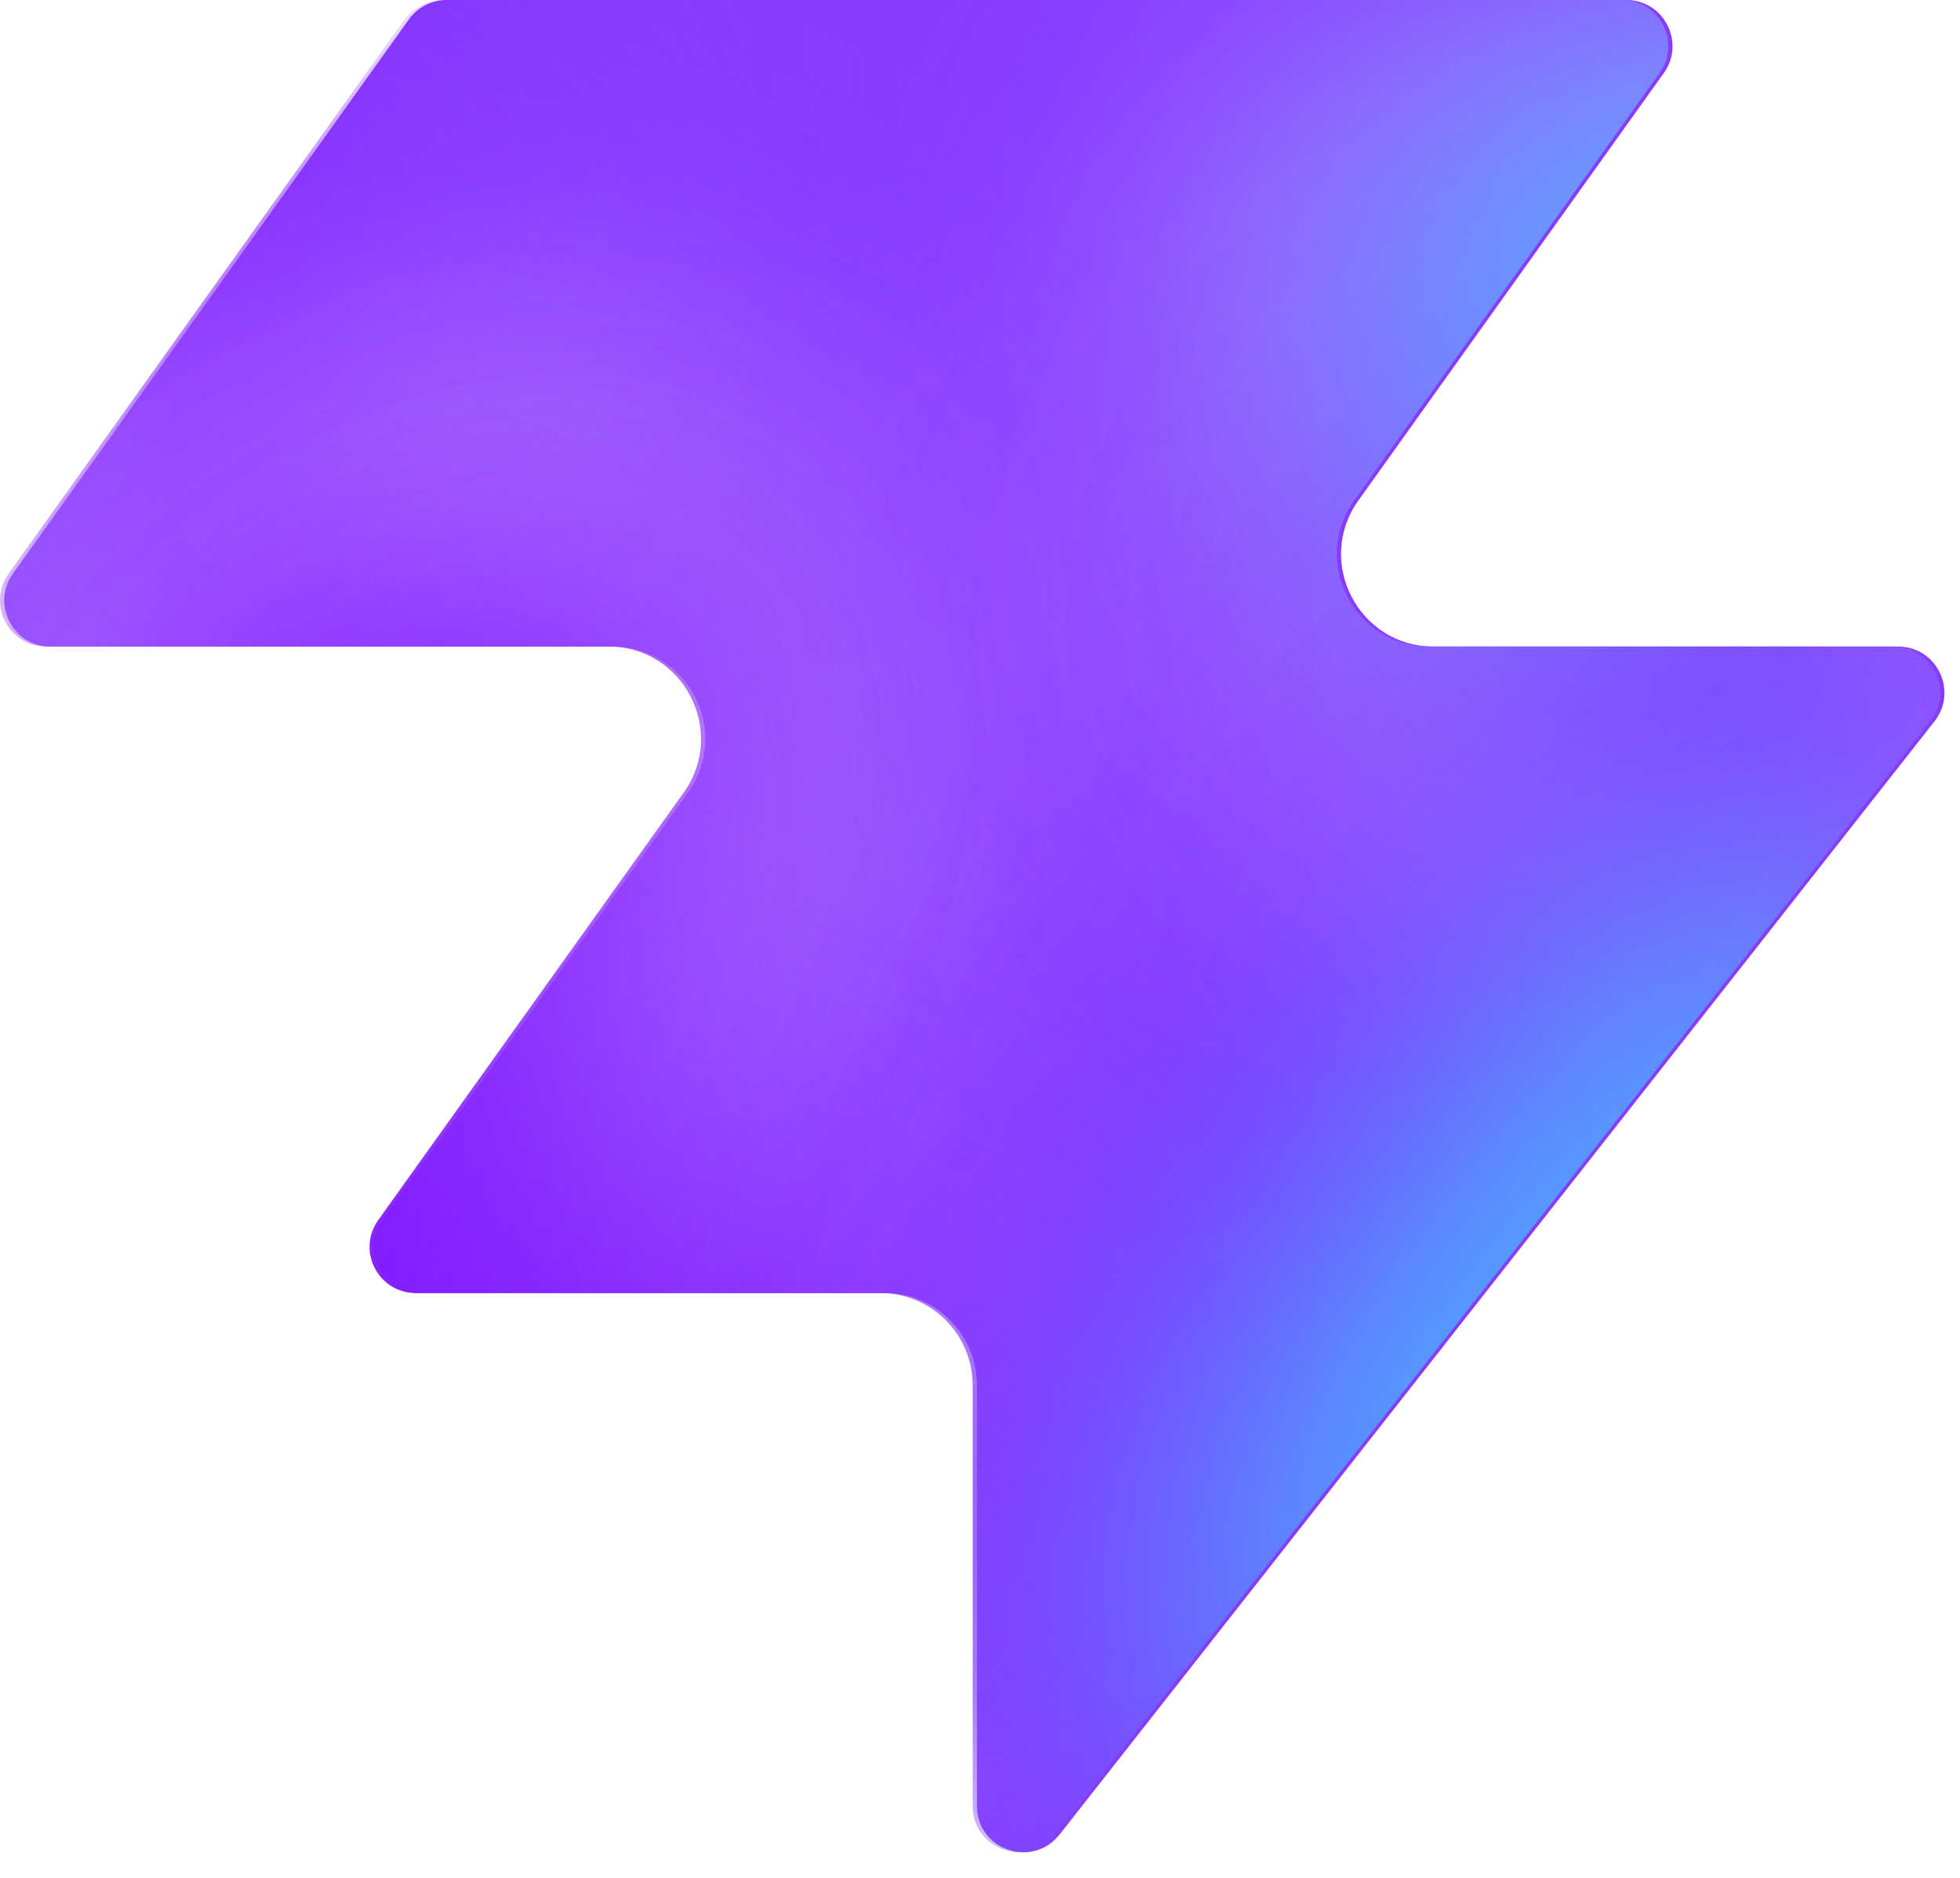
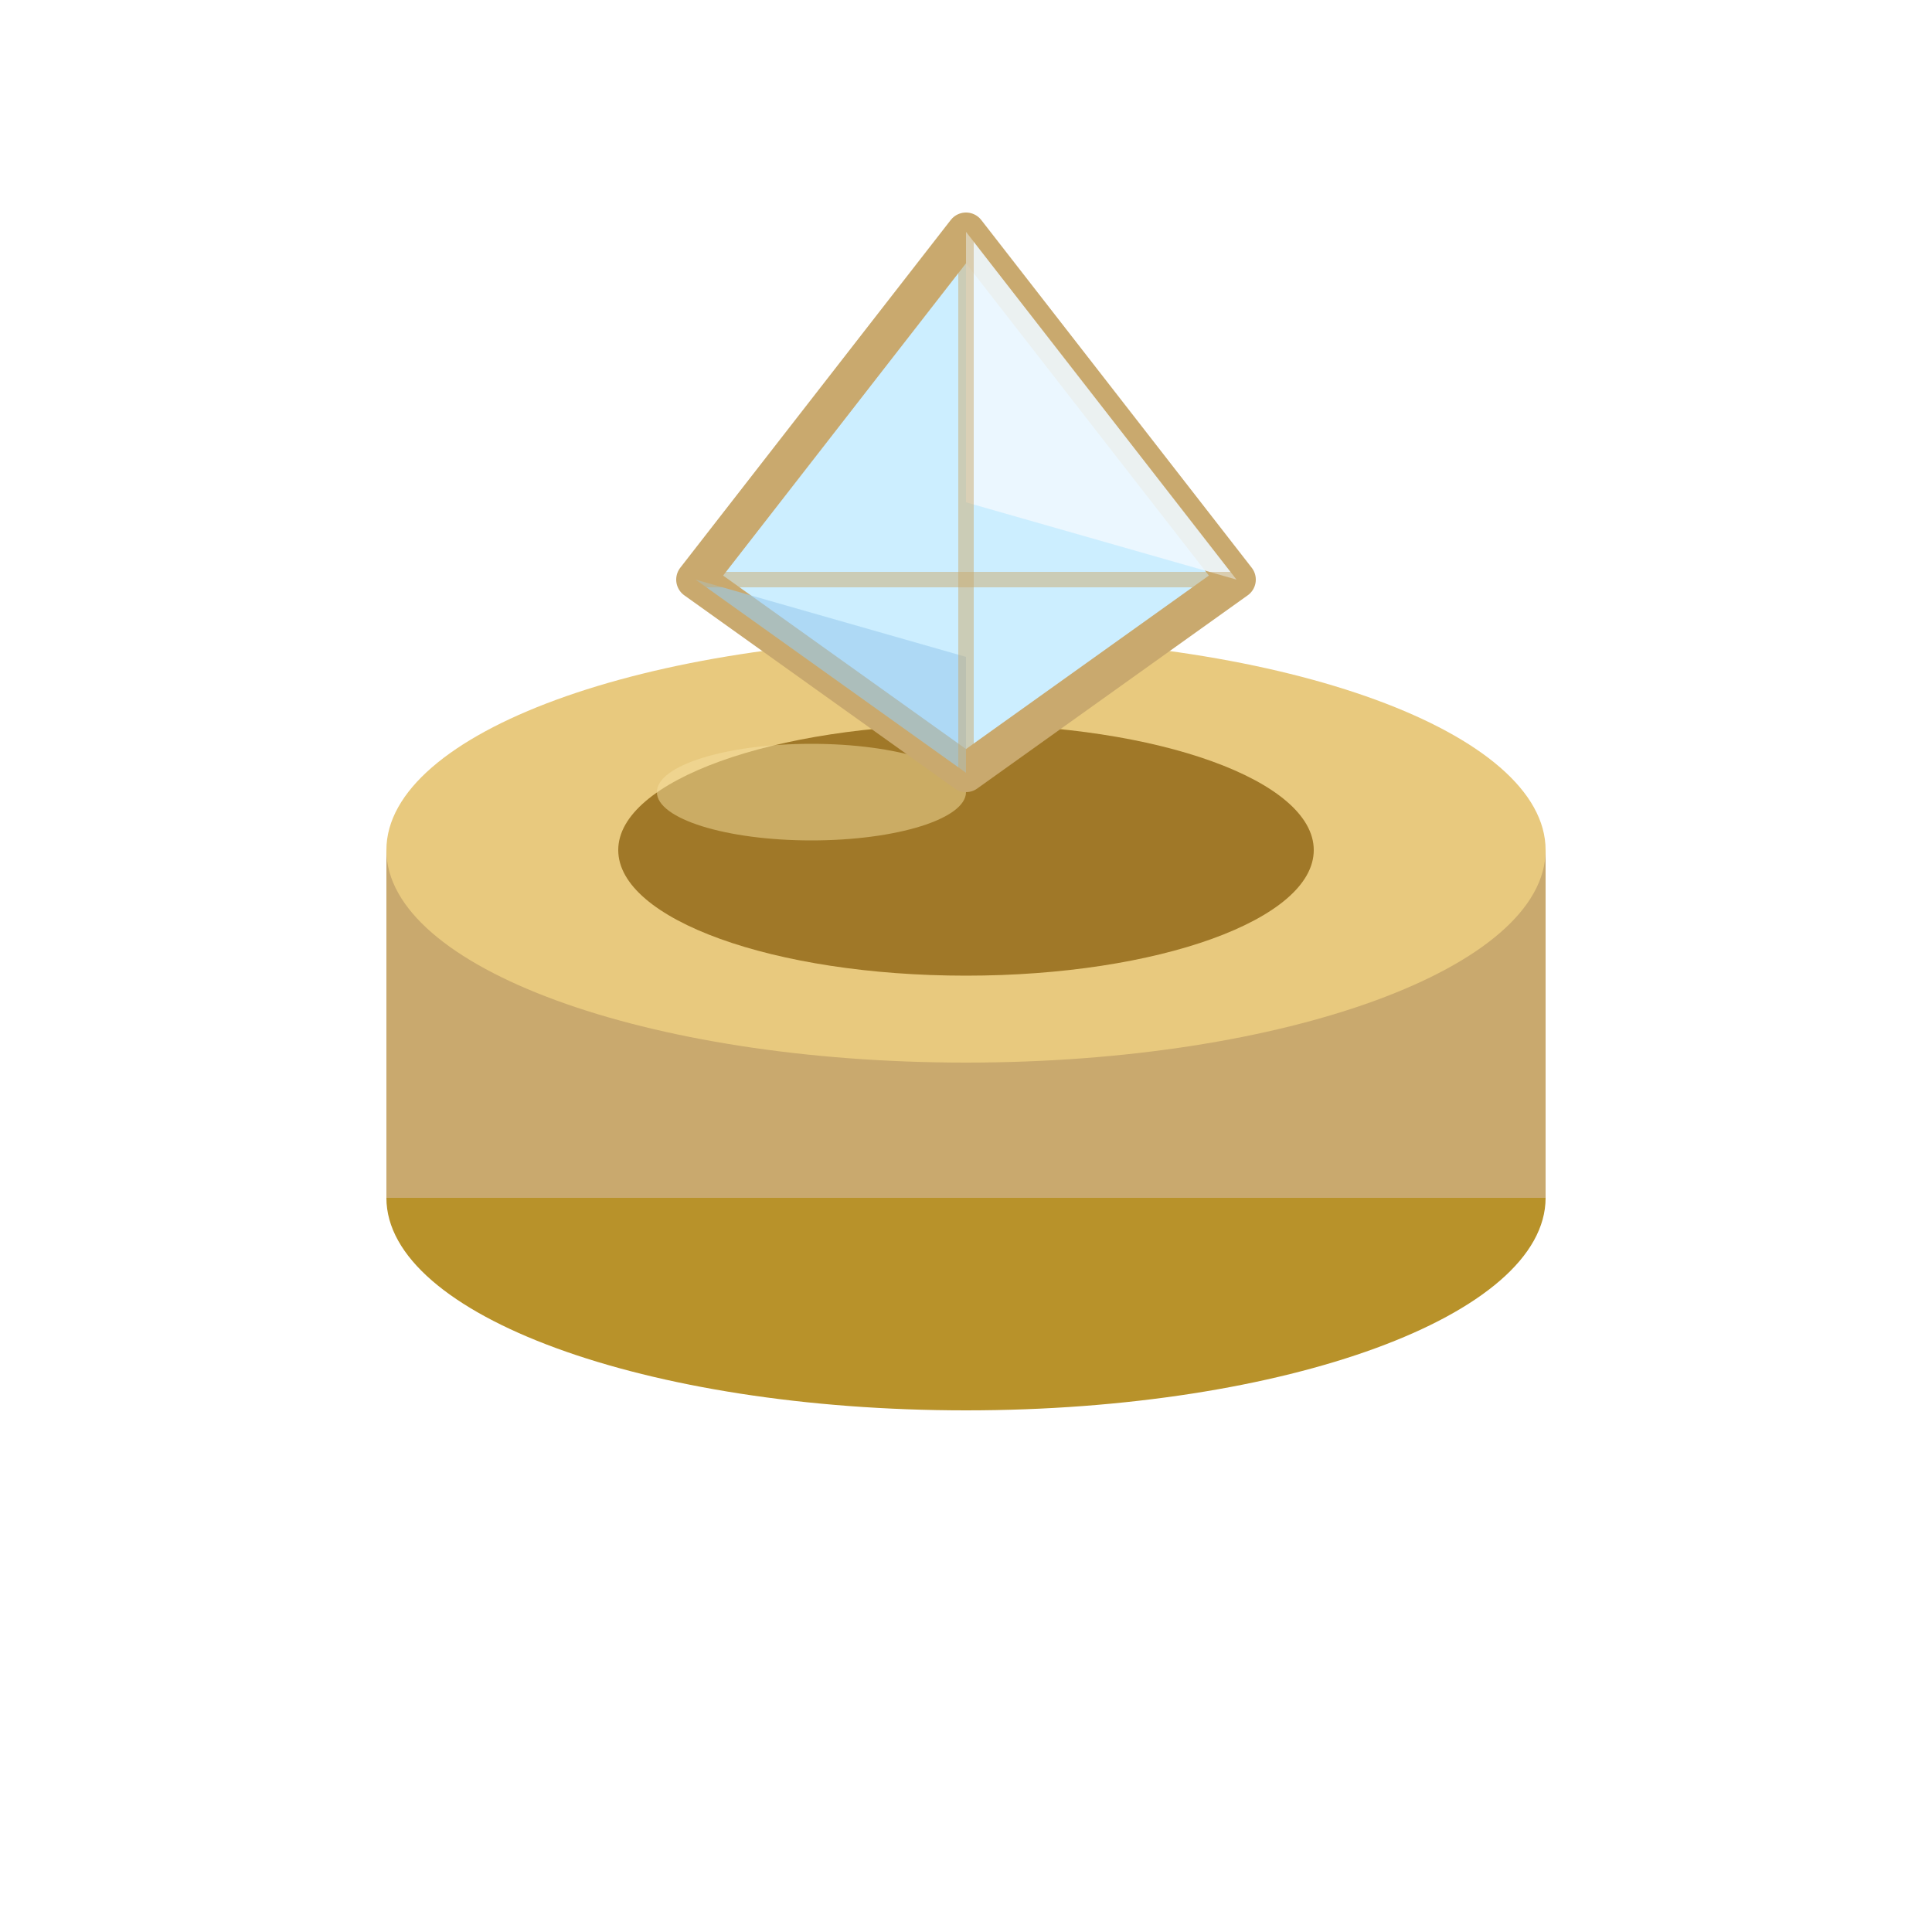
- <svg xmlns="http://www.w3.org/2000/svg" width="48" height="46" fill="none" viewBox="0 0 48 46">
-   <path fill="#863bff" d="M25.946 44.938c-.664.845-2.021.375-2.021-.698V33.937a2.26 2.26 0 0 0-2.262-2.262H10.287c-.92 0-1.456-1.04-.92-1.788l7.48-10.471c1.07-1.497 0-3.578-1.842-3.578H1.237c-.92 0-1.456-1.04-.92-1.788L10.013.474c.214-.297.556-.474.92-.474h28.894c.92 0 1.456 1.04.92 1.788l-7.48 10.471c-1.07 1.498 0 3.579 1.842 3.579h11.377c.943 0 1.473 1.088.89 1.83L25.947 44.94z" style="fill:#863bff;fill:color(display-p3 .525 .23 1);fill-opacity:1" />
-   <mask id="a" width="48" height="46" x="0" y="0" maskUnits="userSpaceOnUse" style="mask-type:alpha">
-     <path fill="#000" d="M25.842 44.938c-.664.844-2.021.375-2.021-.698V33.937a2.26 2.26 0 0 0-2.262-2.262H10.183c-.92 0-1.456-1.04-.92-1.788l7.48-10.471c1.07-1.498 0-3.579-1.842-3.579H1.133c-.92 0-1.456-1.04-.92-1.787L9.91.473c.214-.297.556-.474.92-.474h28.894c.92 0 1.456 1.04.92 1.788l-7.48 10.471c-1.07 1.498 0 3.578 1.842 3.578h11.377c.943 0 1.473 1.088.89 1.832L25.843 44.94z" style="fill:#000;fill-opacity:1" />
-   </mask>
-   <g mask="url(#a)">
-     <g filter="url(#b)">
-       <ellipse cx="5.508" cy="14.704" fill="#ede6ff" rx="5.508" ry="14.704" style="fill:#ede6ff;fill:color(display-p3 .927 .903 1);fill-opacity:1" transform="matrix(.00324 1 1 -.00324 -4.47 31.516)" />
-     </g>
-     <g filter="url(#c)">
-       <ellipse cx="10.399" cy="29.851" fill="#ede6ff" rx="10.399" ry="29.851" style="fill:#ede6ff;fill:color(display-p3 .927 .903 1);fill-opacity:1" transform="matrix(.00324 1 1 -.00324 -39.328 7.883)" />
-     </g>
-     <g filter="url(#d)">
-       <ellipse cx="5.508" cy="30.487" fill="#7e14ff" rx="5.508" ry="30.487" style="fill:#7e14ff;fill:color(display-p3 .492 .077 1);fill-opacity:1" transform="rotate(89.814 -25.913 -14.639)scale(1 -1)" />
-     </g>
-     <g filter="url(#e)">
-       <ellipse cx="5.508" cy="30.599" fill="#7e14ff" rx="5.508" ry="30.599" style="fill:#7e14ff;fill:color(display-p3 .492 .077 1);fill-opacity:1" transform="rotate(89.814 -32.644 -3.334)scale(1 -1)" />
-     </g>
-     <g filter="url(#f)">
-       <ellipse cx="5.508" cy="30.599" fill="#7e14ff" rx="5.508" ry="30.599" style="fill:#7e14ff;fill:color(display-p3 .492 .077 1);fill-opacity:1" transform="matrix(.00324 1 1 -.00324 -34.34 30.47)" />
-     </g>
-     <g filter="url(#g)">
-       <ellipse cx="14.072" cy="22.078" fill="#ede6ff" rx="14.072" ry="22.078" style="fill:#ede6ff;fill:color(display-p3 .927 .903 1);fill-opacity:1" transform="rotate(93.35 24.506 48.493)scale(-1 1)" />
-     </g>
-     <g filter="url(#h)">
-       <ellipse cx="3.47" cy="21.501" fill="#7e14ff" rx="3.47" ry="21.501" style="fill:#7e14ff;fill:color(display-p3 .492 .077 1);fill-opacity:1" transform="rotate(89.009 28.708 47.59)scale(-1 1)" />
-     </g>
-     <g filter="url(#i)">
-       <ellipse cx="3.47" cy="21.501" fill="#7e14ff" rx="3.47" ry="21.501" style="fill:#7e14ff;fill:color(display-p3 .492 .077 1);fill-opacity:1" transform="rotate(89.009 28.708 47.59)scale(-1 1)" />
-     </g>
-     <g filter="url(#j)">
-       <ellipse cx=".387" cy="8.972" fill="#7e14ff" rx="4.407" ry="29.108" style="fill:#7e14ff;fill:color(display-p3 .492 .077 1);fill-opacity:1" transform="rotate(39.51 .387 8.972)" />
-     </g>
-     <g filter="url(#k)">
-       <ellipse cx="47.523" cy="-6.092" fill="#7e14ff" rx="4.407" ry="29.108" style="fill:#7e14ff;fill:color(display-p3 .492 .077 1);fill-opacity:1" transform="rotate(37.892 47.523 -6.092)" />
-     </g>
-     <g filter="url(#l)">
-       <ellipse cx="41.412" cy="6.333" fill="#47bfff" rx="5.971" ry="9.665" style="fill:#47bfff;fill:color(display-p3 .28 .748 1);fill-opacity:1" transform="rotate(37.892 41.412 6.333)" />
-     </g>
-     <g filter="url(#m)">
-       <ellipse cx="-1.879" cy="38.332" fill="#7e14ff" rx="4.407" ry="29.108" style="fill:#7e14ff;fill:color(display-p3 .492 .077 1);fill-opacity:1" transform="rotate(37.892 -1.88 38.332)" />
-     </g>
-     <g filter="url(#n)">
-       <ellipse cx="-1.879" cy="38.332" fill="#7e14ff" rx="4.407" ry="29.108" style="fill:#7e14ff;fill:color(display-p3 .492 .077 1);fill-opacity:1" transform="rotate(37.892 -1.88 38.332)" />
-     </g>
-     <g filter="url(#o)">
-       <ellipse cx="35.651" cy="29.907" fill="#7e14ff" rx="4.407" ry="29.108" style="fill:#7e14ff;fill:color(display-p3 .492 .077 1);fill-opacity:1" transform="rotate(37.892 35.651 29.907)" />
-     </g>
-     <g filter="url(#p)">
-       <ellipse cx="38.418" cy="32.4" fill="#47bfff" rx="5.971" ry="15.297" style="fill:#47bfff;fill:color(display-p3 .28 .748 1);fill-opacity:1" transform="rotate(37.892 38.418 32.4)" />
-     </g>
-   </g>
-   <defs>
-     <filter id="b" width="60.045" height="41.654" x="-19.77" y="16.149" color-interpolation-filters="sRGB" filterUnits="userSpaceOnUse">
-       <feFlood flood-opacity="0" result="BackgroundImageFix" />
-       <feBlend in="SourceGraphic" in2="BackgroundImageFix" result="shape" />
-       <feGaussianBlur result="effect1_foregroundBlur_2002_17158" stdDeviation="7.659" />
-     </filter>
-     <filter id="c" width="90.34" height="51.437" x="-54.613" y="-7.533" color-interpolation-filters="sRGB" filterUnits="userSpaceOnUse">
-       <feFlood flood-opacity="0" result="BackgroundImageFix" />
-       <feBlend in="SourceGraphic" in2="BackgroundImageFix" result="shape" />
-       <feGaussianBlur result="effect1_foregroundBlur_2002_17158" stdDeviation="7.659" />
-     </filter>
-     <filter id="d" width="79.355" height="29.4" x="-49.64" y="2.03" color-interpolation-filters="sRGB" filterUnits="userSpaceOnUse">
-       <feFlood flood-opacity="0" result="BackgroundImageFix" />
-       <feBlend in="SourceGraphic" in2="BackgroundImageFix" result="shape" />
-       <feGaussianBlur result="effect1_foregroundBlur_2002_17158" stdDeviation="4.596" />
-     </filter>
-     <filter id="e" width="79.579" height="29.4" x="-45.045" y="20.029" color-interpolation-filters="sRGB" filterUnits="userSpaceOnUse">
-       <feFlood flood-opacity="0" result="BackgroundImageFix" />
-       <feBlend in="SourceGraphic" in2="BackgroundImageFix" result="shape" />
-       <feGaussianBlur result="effect1_foregroundBlur_2002_17158" stdDeviation="4.596" />
-     </filter>
-     <filter id="f" width="79.579" height="29.4" x="-43.513" y="21.178" color-interpolation-filters="sRGB" filterUnits="userSpaceOnUse">
-       <feFlood flood-opacity="0" result="BackgroundImageFix" />
-       <feBlend in="SourceGraphic" in2="BackgroundImageFix" result="shape" />
-       <feGaussianBlur result="effect1_foregroundBlur_2002_17158" stdDeviation="4.596" />
-     </filter>
-     <filter id="g" width="74.749" height="58.852" x="15.756" y="-17.901" color-interpolation-filters="sRGB" filterUnits="userSpaceOnUse">
-       <feFlood flood-opacity="0" result="BackgroundImageFix" />
-       <feBlend in="SourceGraphic" in2="BackgroundImageFix" result="shape" />
-       <feGaussianBlur result="effect1_foregroundBlur_2002_17158" stdDeviation="7.659" />
-     </filter>
-     <filter id="h" width="61.377" height="25.362" x="23.548" y="2.284" color-interpolation-filters="sRGB" filterUnits="userSpaceOnUse">
-       <feFlood flood-opacity="0" result="BackgroundImageFix" />
-       <feBlend in="SourceGraphic" in2="BackgroundImageFix" result="shape" />
-       <feGaussianBlur result="effect1_foregroundBlur_2002_17158" stdDeviation="4.596" />
-     </filter>
-     <filter id="i" width="61.377" height="25.362" x="23.548" y="2.284" color-interpolation-filters="sRGB" filterUnits="userSpaceOnUse">
-       <feFlood flood-opacity="0" result="BackgroundImageFix" />
-       <feBlend in="SourceGraphic" in2="BackgroundImageFix" result="shape" />
-       <feGaussianBlur result="effect1_foregroundBlur_2002_17158" stdDeviation="4.596" />
-     </filter>
-     <filter id="j" width="56.045" height="63.649" x="-27.636" y="-22.853" color-interpolation-filters="sRGB" filterUnits="userSpaceOnUse">
-       <feFlood flood-opacity="0" result="BackgroundImageFix" />
-       <feBlend in="SourceGraphic" in2="BackgroundImageFix" result="shape" />
-       <feGaussianBlur result="effect1_foregroundBlur_2002_17158" stdDeviation="4.596" />
-     </filter>
-     <filter id="k" width="54.814" height="64.646" x="20.116" y="-38.415" color-interpolation-filters="sRGB" filterUnits="userSpaceOnUse">
-       <feFlood flood-opacity="0" result="BackgroundImageFix" />
-       <feBlend in="SourceGraphic" in2="BackgroundImageFix" result="shape" />
-       <feGaussianBlur result="effect1_foregroundBlur_2002_17158" stdDeviation="4.596" />
-     </filter>
-     <filter id="l" width="33.541" height="35.313" x="24.641" y="-11.323" color-interpolation-filters="sRGB" filterUnits="userSpaceOnUse">
-       <feFlood flood-opacity="0" result="BackgroundImageFix" />
-       <feBlend in="SourceGraphic" in2="BackgroundImageFix" result="shape" />
-       <feGaussianBlur result="effect1_foregroundBlur_2002_17158" stdDeviation="4.596" />
-     </filter>
-     <filter id="m" width="54.814" height="64.646" x="-29.286" y="6.009" color-interpolation-filters="sRGB" filterUnits="userSpaceOnUse">
-       <feFlood flood-opacity="0" result="BackgroundImageFix" />
-       <feBlend in="SourceGraphic" in2="BackgroundImageFix" result="shape" />
-       <feGaussianBlur result="effect1_foregroundBlur_2002_17158" stdDeviation="4.596" />
-     </filter>
-     <filter id="n" width="54.814" height="64.646" x="-29.286" y="6.009" color-interpolation-filters="sRGB" filterUnits="userSpaceOnUse">
-       <feFlood flood-opacity="0" result="BackgroundImageFix" />
-       <feBlend in="SourceGraphic" in2="BackgroundImageFix" result="shape" />
-       <feGaussianBlur result="effect1_foregroundBlur_2002_17158" stdDeviation="4.596" />
-     </filter>
-     <filter id="o" width="54.814" height="64.646" x="8.244" y="-2.416" color-interpolation-filters="sRGB" filterUnits="userSpaceOnUse">
-       <feFlood flood-opacity="0" result="BackgroundImageFix" />
-       <feBlend in="SourceGraphic" in2="BackgroundImageFix" result="shape" />
-       <feGaussianBlur result="effect1_foregroundBlur_2002_17158" stdDeviation="4.596" />
-     </filter>
-     <filter id="p" width="39.409" height="43.623" x="18.713" y="10.588" color-interpolation-filters="sRGB" filterUnits="userSpaceOnUse">
-       <feFlood flood-opacity="0" result="BackgroundImageFix" />
-       <feBlend in="SourceGraphic" in2="BackgroundImageFix" result="shape" />
-       <feGaussianBlur result="effect1_foregroundBlur_2002_17158" stdDeviation="4.596" />
-     </filter>
-   </defs>
+ <svg xmlns="http://www.w3.org/2000/svg" viewBox="0 0 100 100">
+   <ellipse cx="50" cy="62" rx="30" ry="11" fill="#b8922a" />
+   <rect x="20" y="44" width="60" height="18" fill="#c9a96e" />
+   <ellipse cx="50" cy="44" rx="30" ry="11" fill="#e8c97e" />
+   <ellipse cx="50" cy="44" rx="18" ry="6.5" fill="#a07828" />
+   <ellipse cx="42" cy="41" rx="8" ry="2.5" fill="#f5e0a0" opacity="0.5" />
+   <polygon points="50,12 64,30 50,40 36,30" fill="#cceeff" stroke="#c9a96e" stroke-width="2" stroke-linejoin="round" />
+   <polygon points="50,12 64,30 50,26" fill="#eef8ff" opacity="0.9" />
+   <polygon points="50,40 36,30 50,34" fill="#99ccee" opacity="0.6" />
+   <line x1="50" y1="12" x2="50" y2="40" stroke="#c9a96e" stroke-width="0.8" opacity="0.5" />
+   <line x1="36" y1="30" x2="64" y2="30" stroke="#c9a96e" stroke-width="0.8" opacity="0.5" />
</svg>
